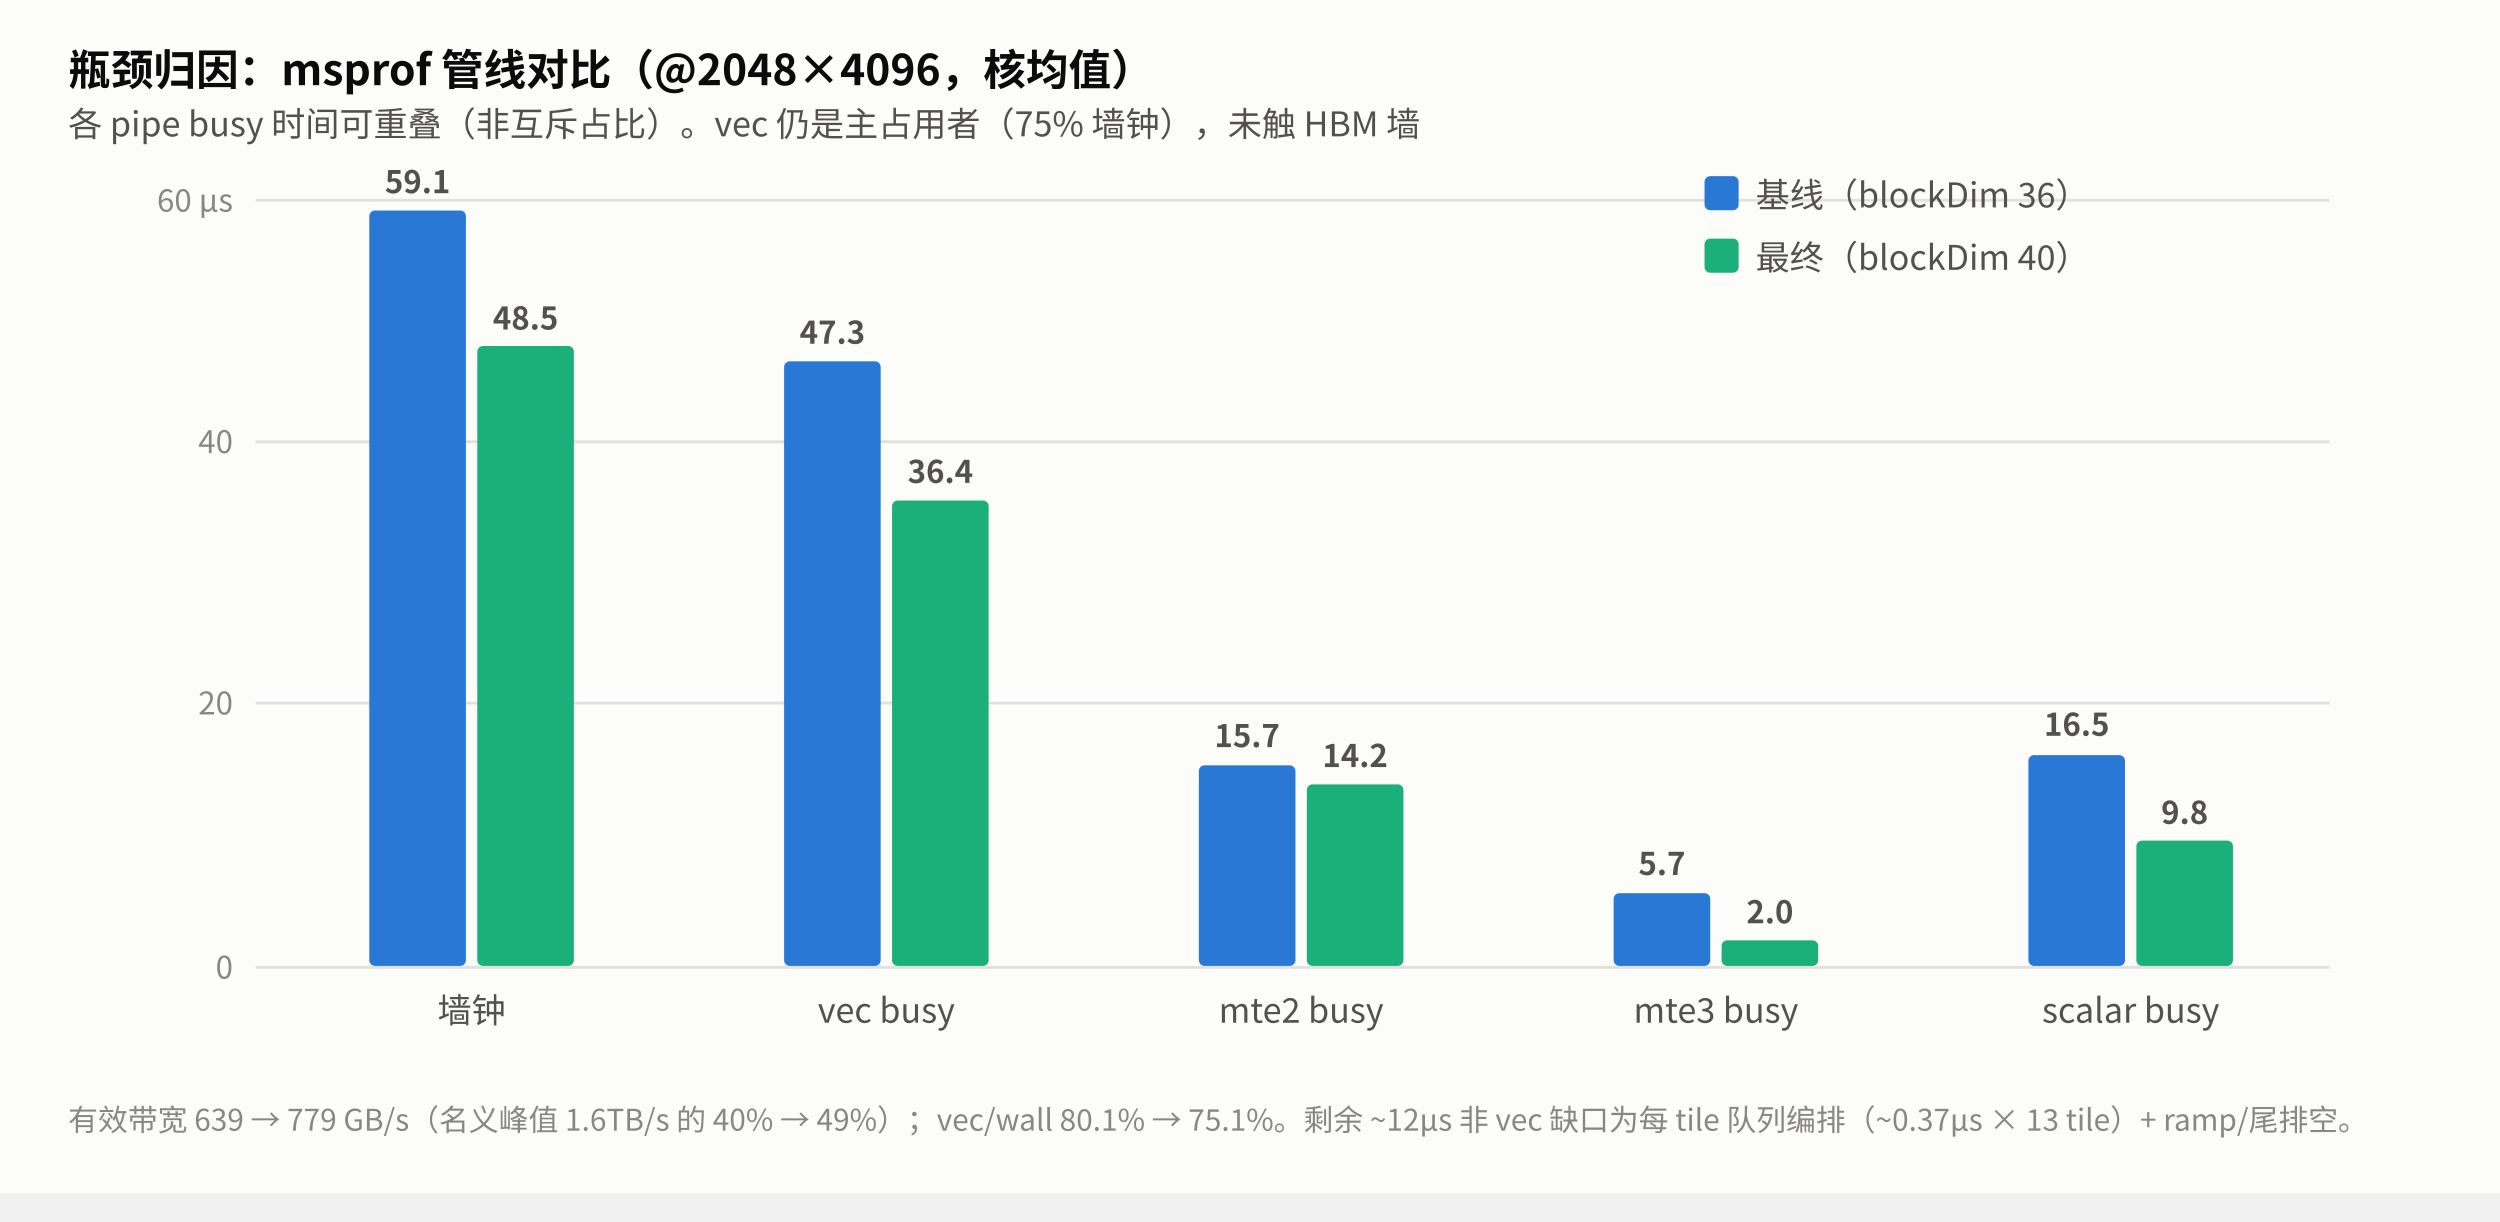
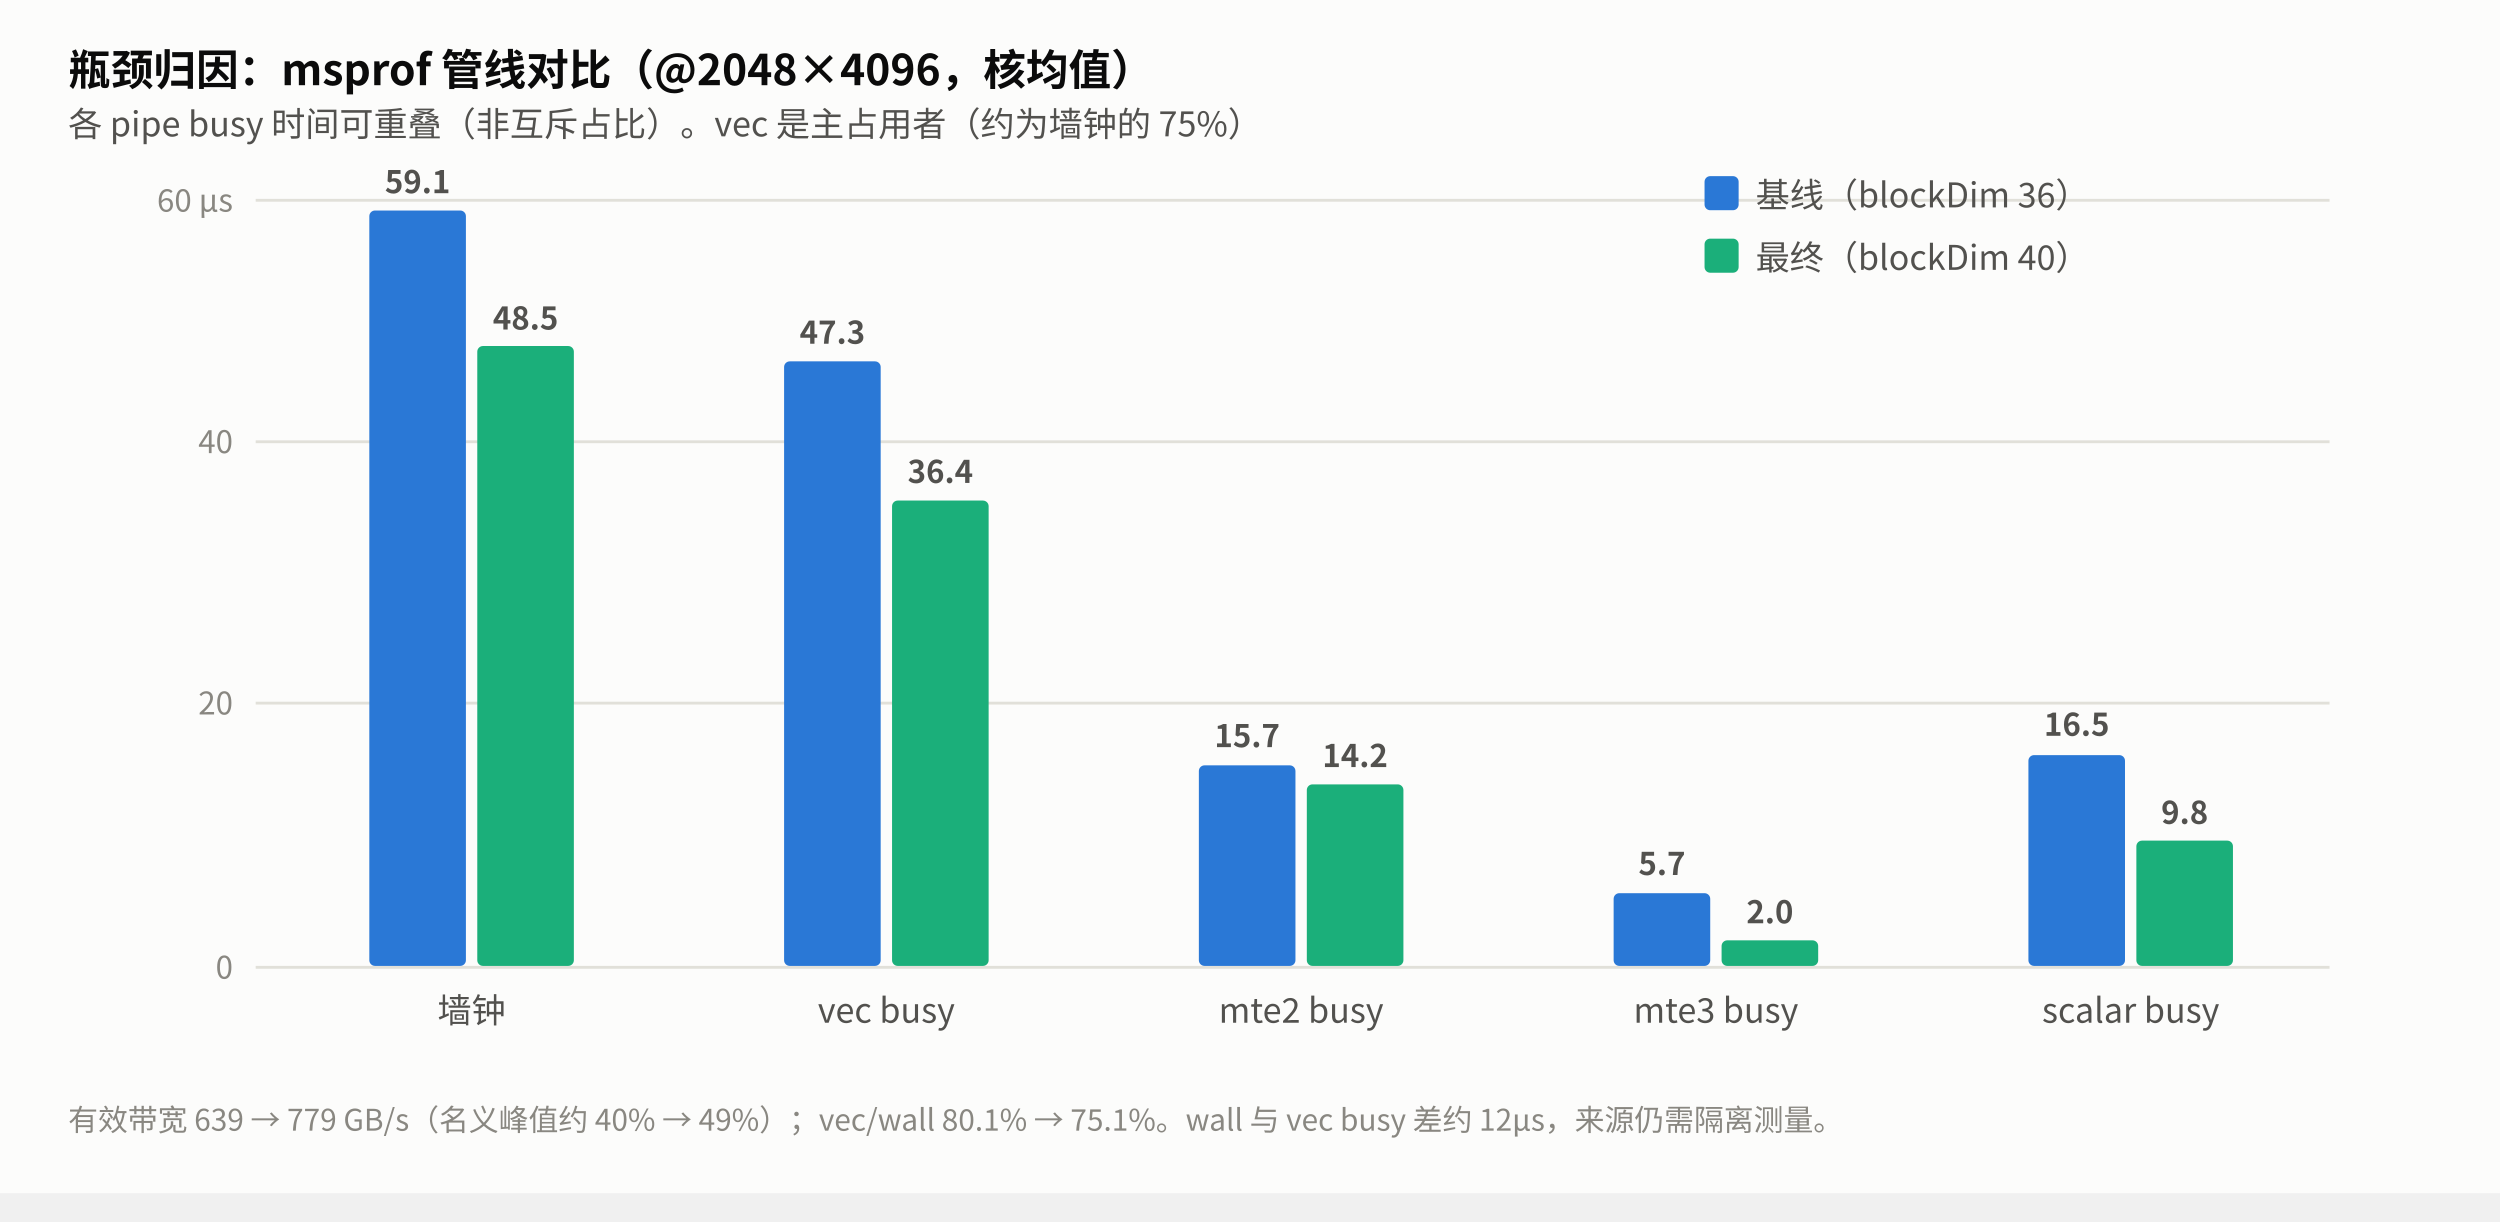
<svg xmlns="http://www.w3.org/2000/svg" width="880" height="430" viewBox="0 0 880 430" preserveAspectRatio="xMidYMid meet" role="img" aria-labelledby="title desc">
  <style>
    .surf { fill: #fcfcfb; } .ink { fill: #0b0b0b; } .ink2 { fill: #52514e; } .mut { fill: #898781; }
    .grid { stroke: #e1e0d9; stroke-width: 1; } .bline { stroke: #c3c2b7; stroke-width: 1; }
    .s1 { fill: #2a78d6; } .s3 { fill: #1baf7a; }
    text { font-family: 'Microsoft YaHei','PingFang SC','Noto Sans CJK SC','Segoe UI',Arial,sans-serif; }
    @media (prefers-color-scheme: dark) {
      .surf { fill: #1a1a19; } .ink { fill: #ffffff; } .ink2 { fill: #c3c2b7; } .mut { fill: #898781; }
      .grid { stroke: #2c2c2a; } .bline { stroke: #383835; }
      .s1 { fill: #3987e5; } .s3 { fill: #199e70; }
    }
  </style>
  <rect class="surf" x="0" y="0" width="880" height="420" />
  <text class="ink" x="24" y="30" font-size="15" font-weight="600">瓶颈归因：msprof 管线对比（@2048×4096，核均值）</text>
-   <text class="ink2" x="24" y="48" font-size="12">各 pipe busy 时间可重叠（非互斥占比）。vec 仍是主占用者（75% 墙钟），未触 HBM 墙</text>
+   <text class="ink2" x="24" y="48" font-size="12">各 pipe busy 时间可重叠（非互斥占比）。vec 是主占用者（约为墙钟的 75%）</text>
  <line class="grid" x1="90" y1="340.5" x2="820" y2="340.5" />
  <text class="mut" x="82" y="344.5" font-size="11" text-anchor="end">0</text>
  <line class="grid" x1="90" y1="247.5" x2="820" y2="247.5" />
  <text class="mut" x="82" y="251.5" font-size="11" text-anchor="end">20</text>
  <line class="grid" x1="90" y1="155.5" x2="820" y2="155.5" />
  <text class="mut" x="82" y="159.5" font-size="11" text-anchor="end">40</text>
  <line class="grid" x1="90" y1="70.5" x2="820" y2="70.5" />
  <text class="mut" x="82" y="74.5" font-size="11" text-anchor="end">60 µs</text>
  <rect class="s1" x="130" y="74.1" width="34" height="265.9" rx="2" />
  <text class="ink2" x="147" y="68" font-size="11" text-anchor="middle" font-weight="600">59.1</text>
  <rect class="s3" x="168" y="121.8" width="34" height="218.2" rx="2" />
  <text class="ink2" x="185" y="116" font-size="11" text-anchor="middle" font-weight="600">48.5</text>
  <text class="ink2" x="166" y="360" font-size="12" text-anchor="middle">墙钟</text>
  <rect class="s1" x="276" y="127.2" width="34" height="212.8" rx="2" />
  <text class="ink2" x="293" y="121" font-size="11" text-anchor="middle" font-weight="600">47.3</text>
  <rect class="s3" x="314" y="176.2" width="34" height="163.8" rx="2" />
  <text class="ink2" x="331" y="170" font-size="11" text-anchor="middle" font-weight="600">36.4</text>
  <text class="ink2" x="312" y="360" font-size="12" text-anchor="middle">vec busy</text>
  <rect class="s1" x="422" y="269.4" width="34" height="70.6" rx="2" />
  <text class="ink2" x="439" y="263" font-size="11" text-anchor="middle" font-weight="600">15.7</text>
  <rect class="s3" x="460" y="276.1" width="34" height="63.9" rx="2" />
  <text class="ink2" x="477" y="270" font-size="11" text-anchor="middle" font-weight="600">14.2</text>
  <text class="ink2" x="458" y="360" font-size="12" text-anchor="middle">mte2 busy</text>
  <rect class="s1" x="568" y="314.4" width="34" height="25.6" rx="2" />
  <text class="ink2" x="585" y="308" font-size="11" text-anchor="middle" font-weight="600">5.7</text>
  <rect class="s3" x="606" y="331.0" width="34" height="9.0" rx="2" />
  <text class="ink2" x="623" y="325" font-size="11" text-anchor="middle" font-weight="600">2.0</text>
  <text class="ink2" x="604" y="360" font-size="12" text-anchor="middle">mte3 busy</text>
  <rect class="s1" x="714" y="265.8" width="34" height="74.2" rx="2" />
  <text class="ink2" x="731" y="259" font-size="11" text-anchor="middle" font-weight="600">16.5</text>
  <rect class="s3" x="752" y="295.9" width="34" height="44.1" rx="2" />
  <text class="ink2" x="769" y="290" font-size="11" text-anchor="middle" font-weight="600">9.8</text>
  <text class="ink2" x="750" y="360" font-size="12" text-anchor="middle">scalar busy</text>
  <g>
    <rect class="s1" x="600" y="62" width="12" height="12" rx="2" />
    <text class="ink2" x="618" y="73" font-size="12">基线（blockDim 36）</text>
    <rect class="s3" x="600" y="84" width="12" height="12" rx="2" />
    <text class="ink2" x="618" y="95" font-size="12">最终（blockDim 40）</text>
  </g>
-   <text class="mut" x="24" y="398" font-size="10.5">有效带宽 639 → 779 GB/s（名义峰值 1.6TB/s 的 40% → 49%）；vec/wall 80.1% → 75.1%。剩余 ~12µs 非 vec 缺口为每 tile 队列编排（~0.37µs × 13 tile）+ ramp/尾排空。</text>
+   <text class="mut" x="24" y="398" font-size="10.5">有效带宽 639 → 779 GB/s（名义峰值约 40% → 49%）；vec/wall 80.1% → 75.1%。wall 与 vec busy 差约 12µs，来源仍需隔离测量。</text>
</svg>
